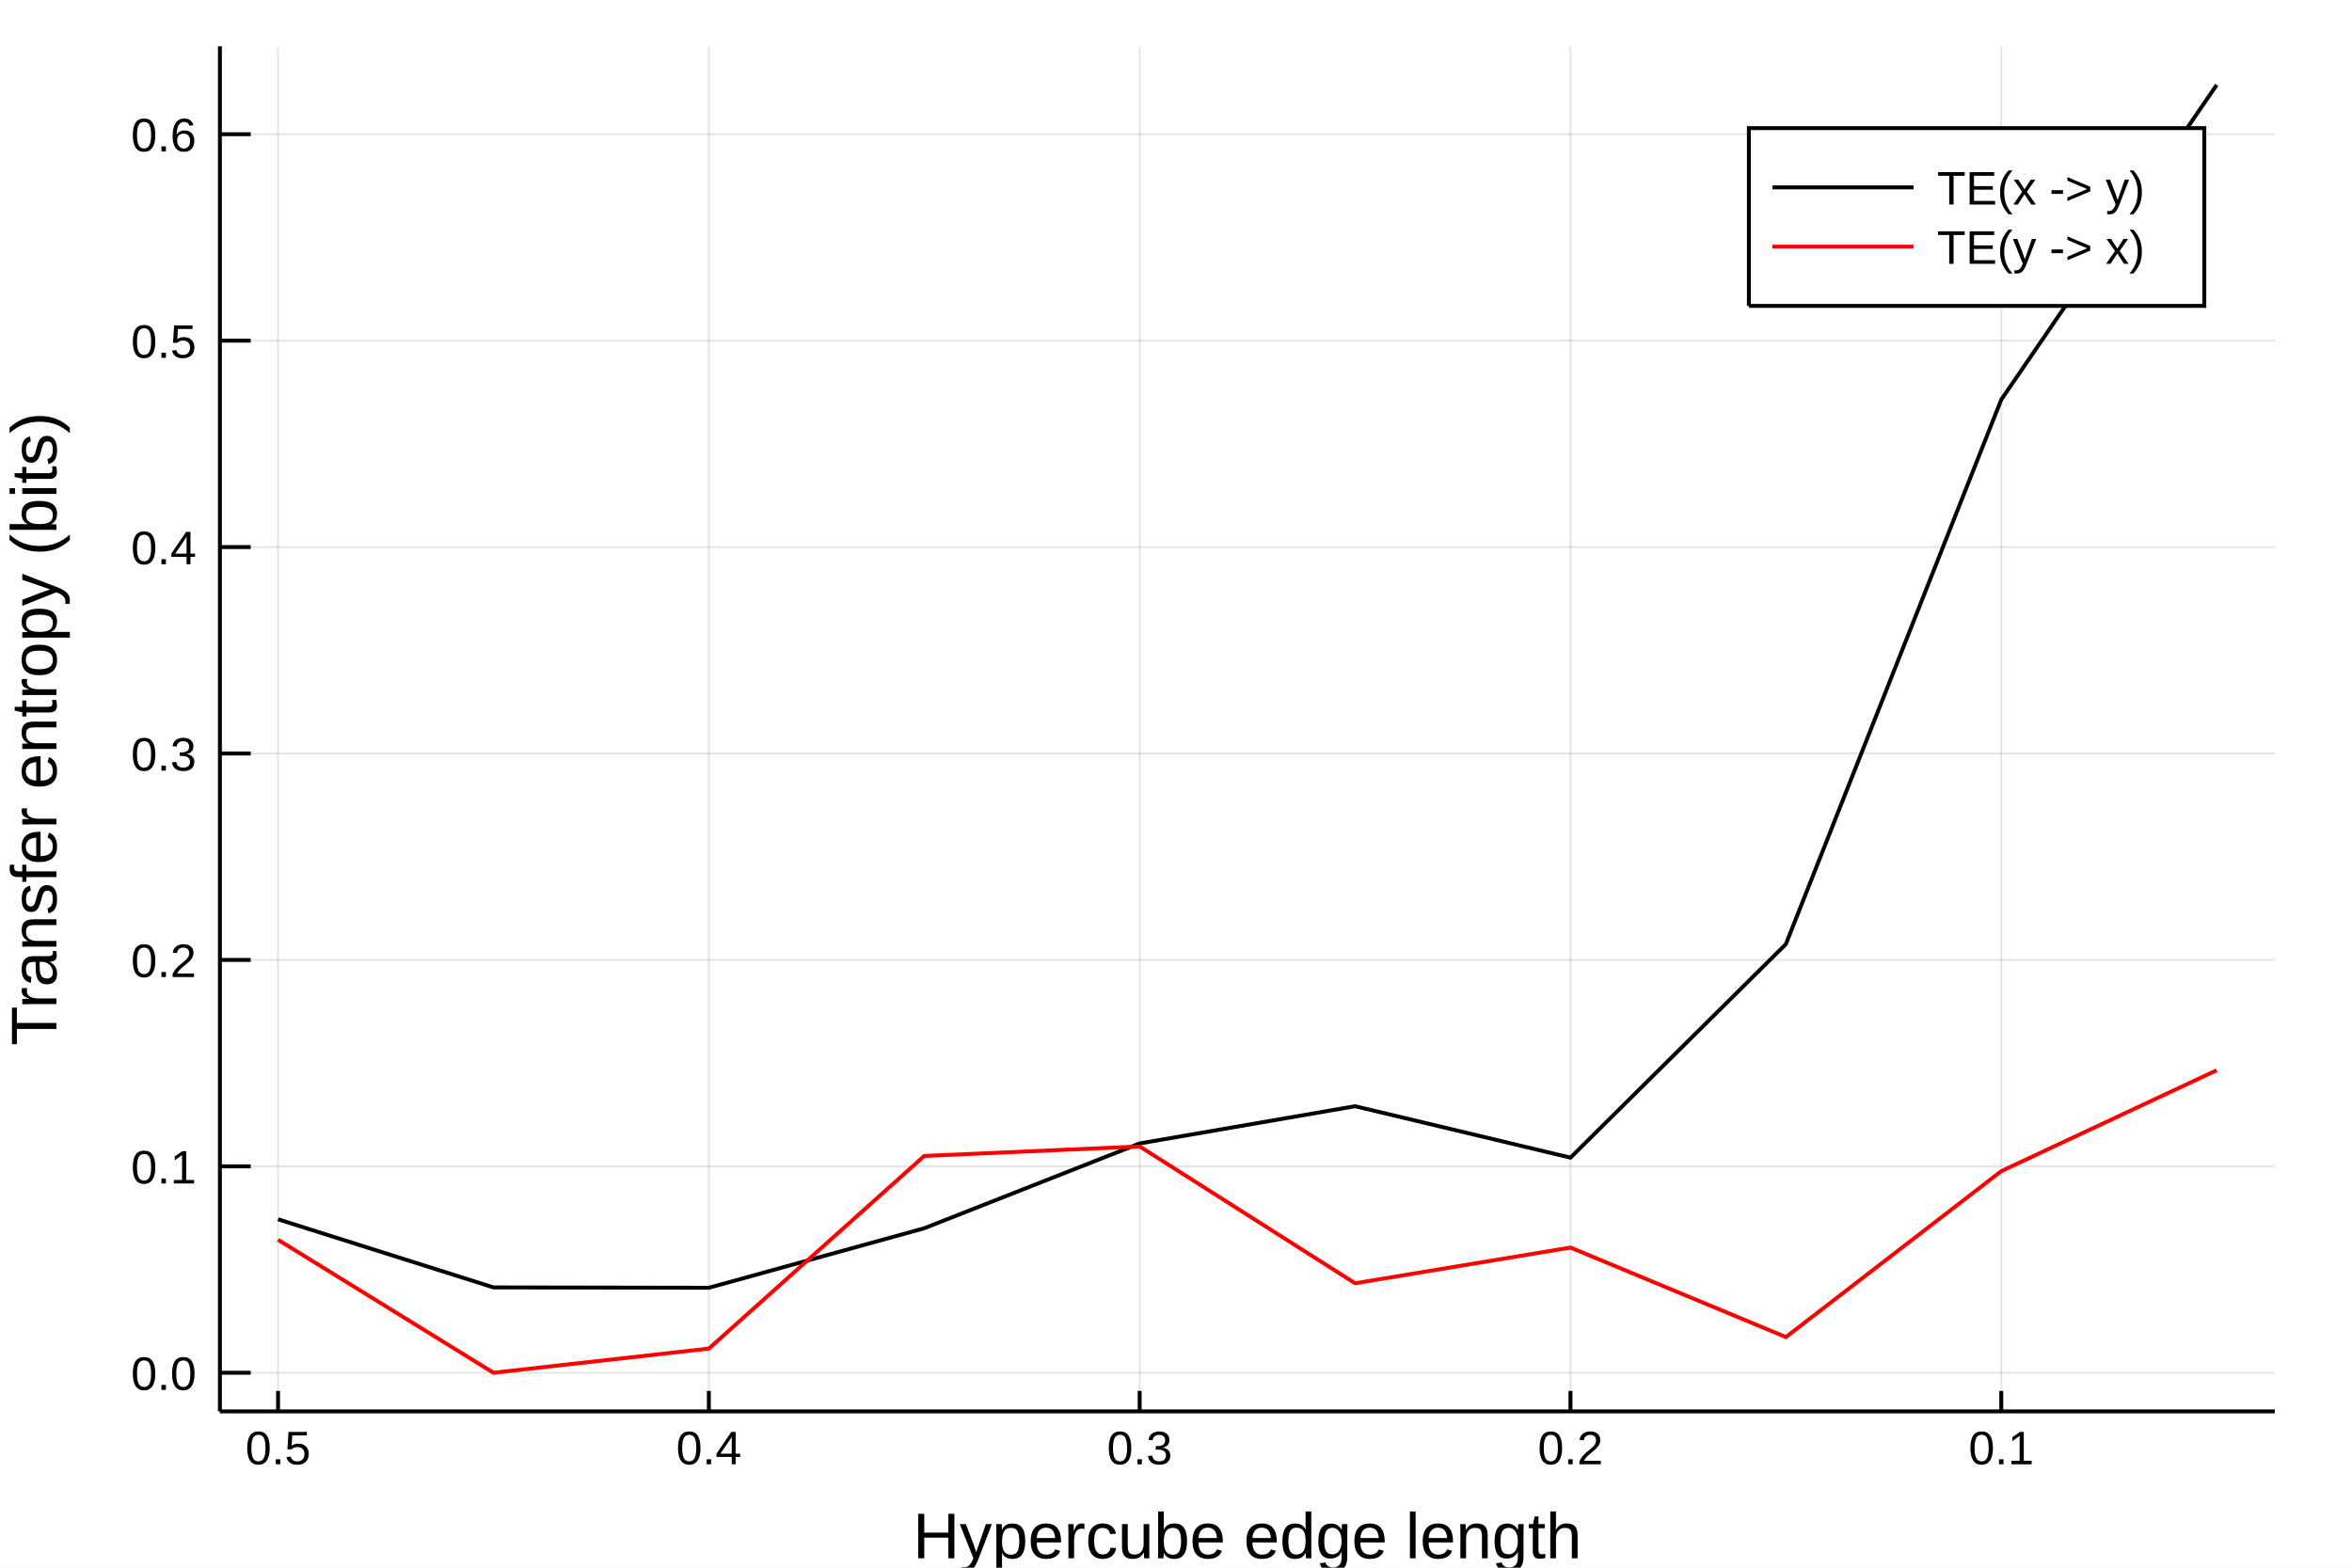
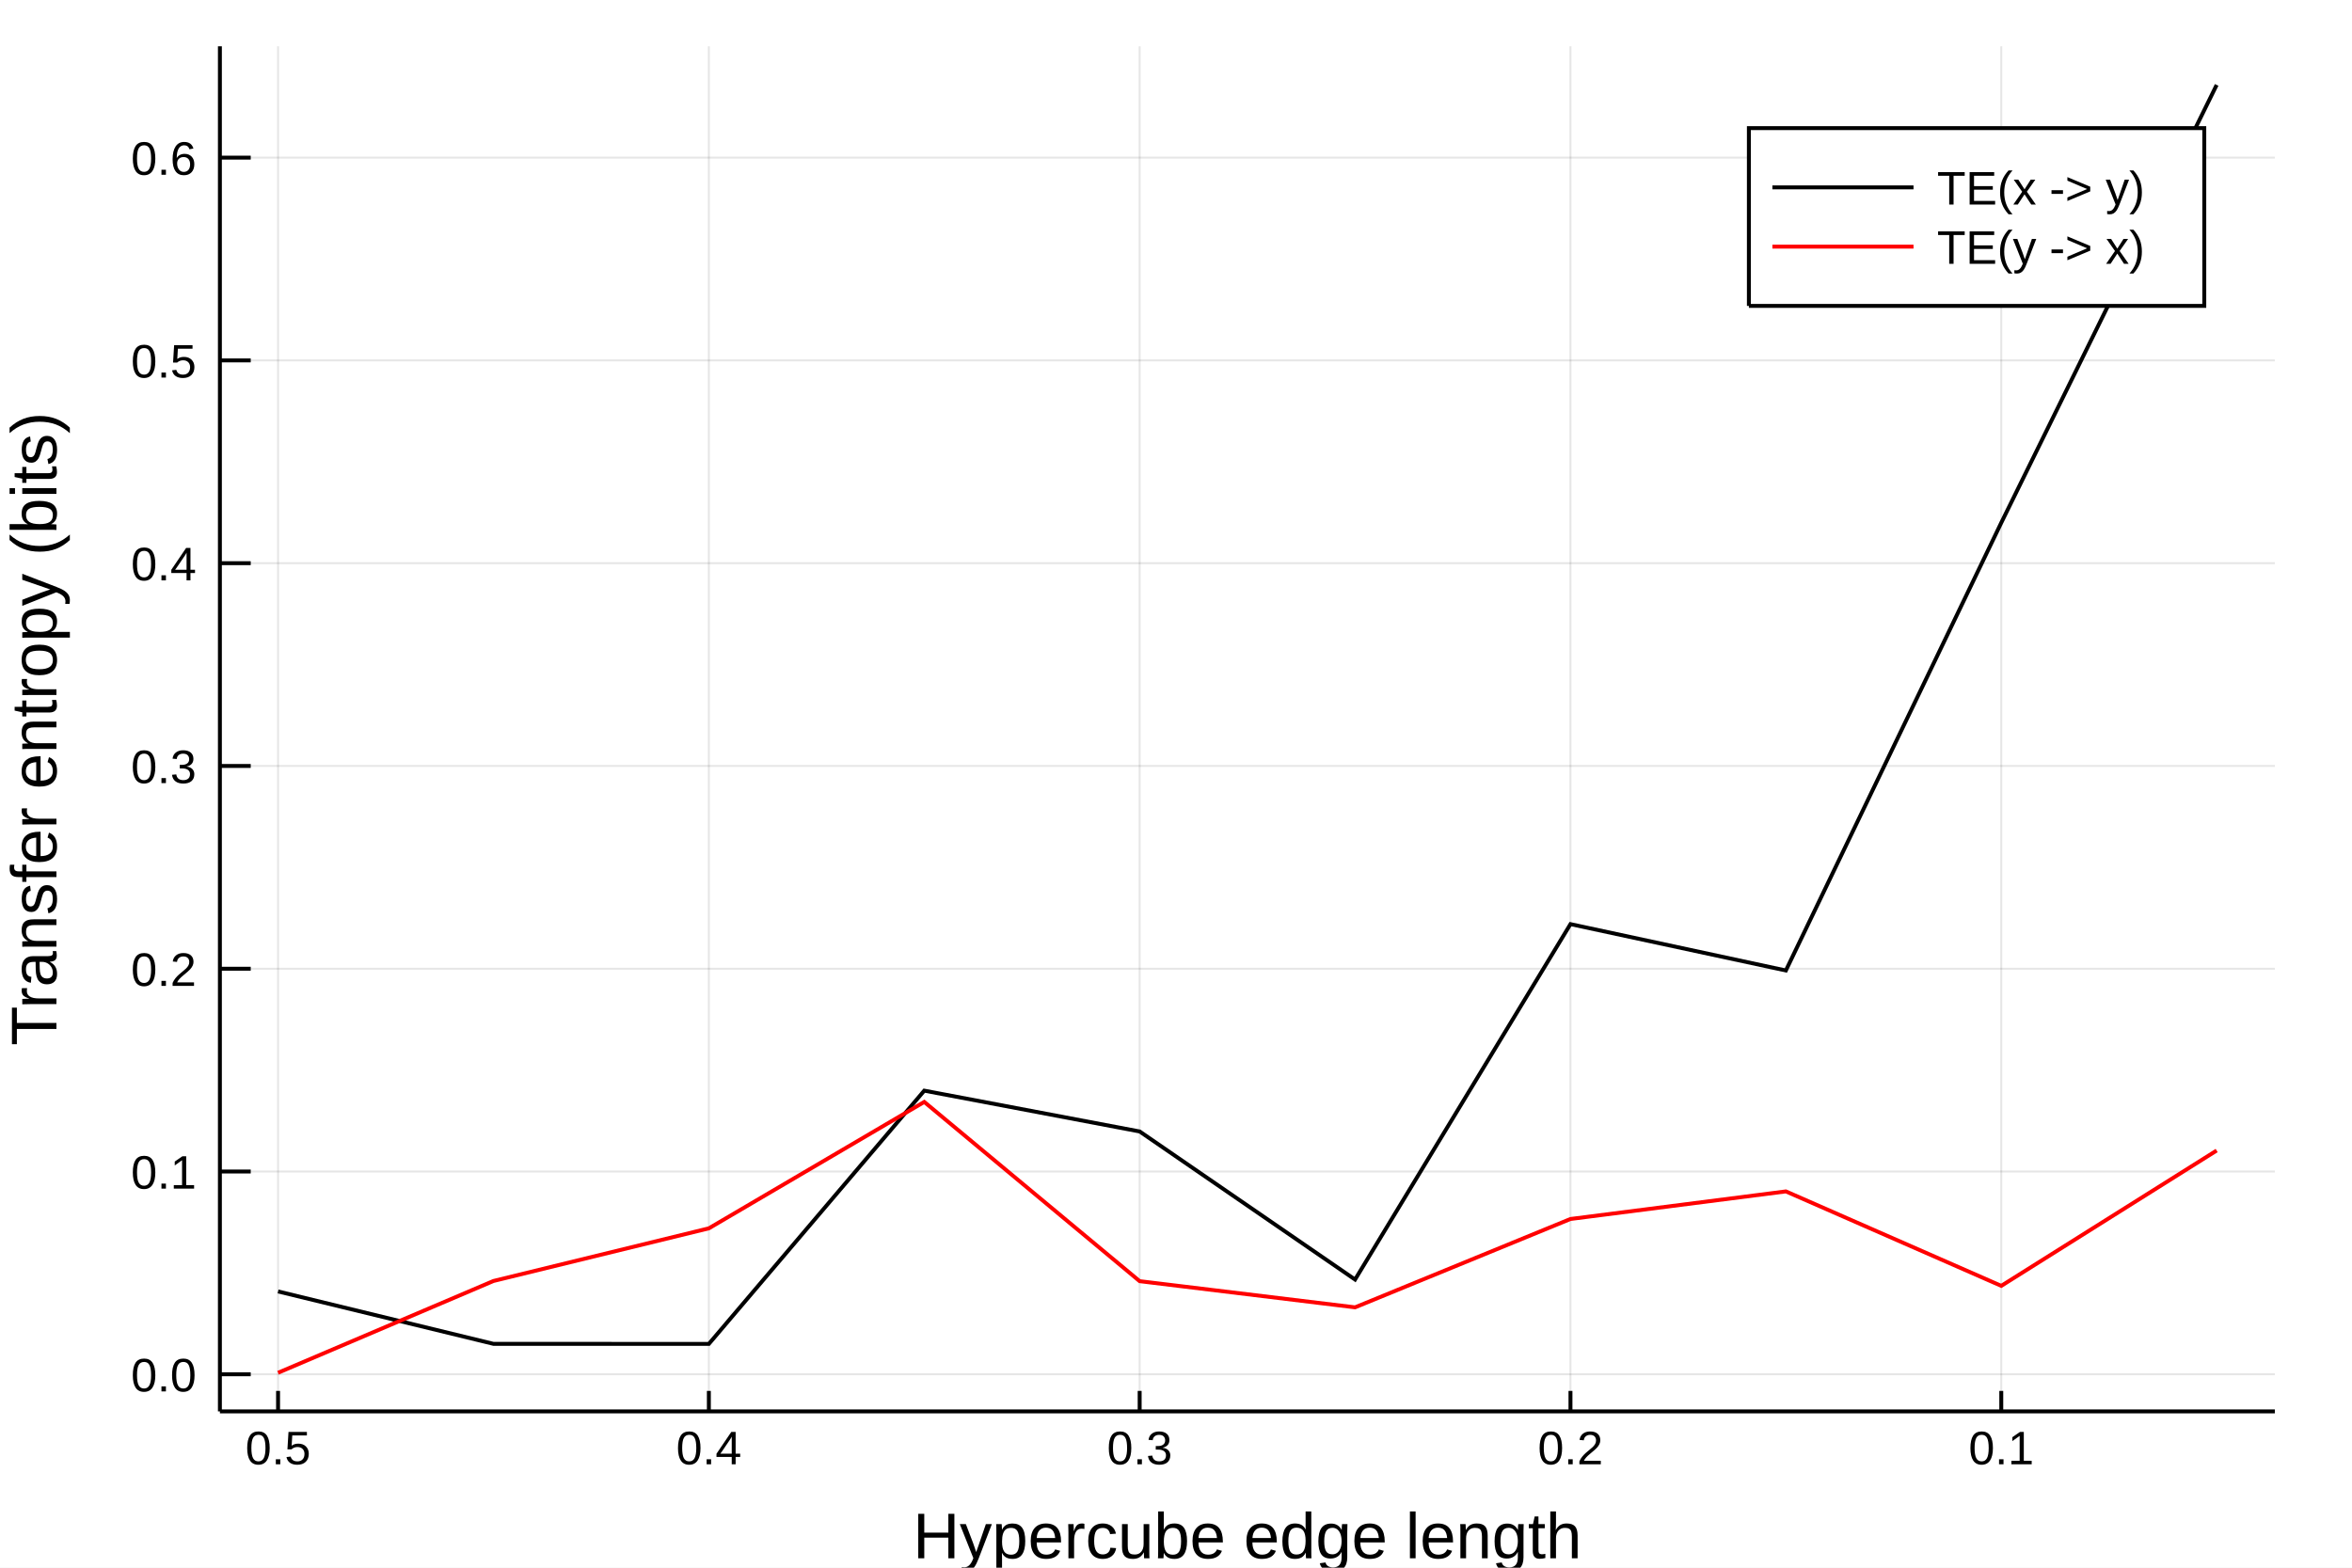
<svg xmlns="http://www.w3.org/2000/svg" width="600" height="400" viewBox="0 0 2400 1600">
  <defs>
-     <clipPath id="clip4500">
+     <clipPath id="clip7700">
      <rect x="0" y="0" width="2000" height="2000" />
    </clipPath>
  </defs>
  <defs>
-     <clipPath id="clip4501">
+     <clipPath id="clip7701">
      <rect x="0" y="0" width="2400" height="1600" />
    </clipPath>
  </defs>
-   <polygon clip-path="url(#clip4501)" points=" 0,1600 2400,1600 2400,0 0,0    " fill="#ffffff" fill-rule="evenodd" fill-opacity="1" />
+   <polygon clip-path="url(#clip7701)" points=" 0,1600 2400,1600 2400,0 0,0    " fill="#ffffff" fill-rule="evenodd" fill-opacity="1" />
  <defs>
-     <clipPath id="clip4502">
+     <clipPath id="clip7702">
      <rect x="480" y="0" width="1681" height="1600" />
    </clipPath>
  </defs>
-   <polygon clip-path="url(#clip4501)" points=" 224.386,1440.48 2321.26,1440.48 2321.26,47.244 224.386,47.244    " fill="#ffffff" fill-rule="evenodd" fill-opacity="1" />
+   <polygon clip-path="url(#clip7701)" points=" 224.386,1440.48 2321.26,1440.48 2321.26,47.244 224.386,47.244    " fill="#ffffff" fill-rule="evenodd" fill-opacity="1" />
  <defs>
-     <clipPath id="clip4503">
+     <clipPath id="clip7703">
      <rect x="224" y="47" width="2098" height="1394" />
    </clipPath>
  </defs>
-   <polyline clip-path="url(#clip4503)" style="stroke:#000000; stroke-width:2; stroke-opacity:0.1; fill:none" points="   2042.12,1440.48 2042.12,47.244    " />
-   <polyline clip-path="url(#clip4503)" style="stroke:#000000; stroke-width:2; stroke-opacity:0.1; fill:none" points="   1602.52,1440.48 1602.52,47.244    " />
-   <polyline clip-path="url(#clip4503)" style="stroke:#000000; stroke-width:2; stroke-opacity:0.1; fill:none" points="   1162.92,1440.48 1162.92,47.244    " />
-   <polyline clip-path="url(#clip4503)" style="stroke:#000000; stroke-width:2; stroke-opacity:0.1; fill:none" points="   723.328,1440.48 723.328,47.244    " />
-   <polyline clip-path="url(#clip4503)" style="stroke:#000000; stroke-width:2; stroke-opacity:0.1; fill:none" points="   283.732,1440.48 283.732,47.244    " />
-   <polyline clip-path="url(#clip4503)" style="stroke:#000000; stroke-width:2; stroke-opacity:0.1; fill:none" points="   2321.26,1401.05 224.386,1401.05    " />
-   <polyline clip-path="url(#clip4503)" style="stroke:#000000; stroke-width:2; stroke-opacity:0.1; fill:none" points="   2321.26,1190.38 224.386,1190.38    " />
-   <polyline clip-path="url(#clip4503)" style="stroke:#000000; stroke-width:2; stroke-opacity:0.1; fill:none" points="   2321.26,979.699 224.386,979.699    " />
-   <polyline clip-path="url(#clip4503)" style="stroke:#000000; stroke-width:2; stroke-opacity:0.1; fill:none" points="   2321.26,769.023 224.386,769.023    " />
-   <polyline clip-path="url(#clip4503)" style="stroke:#000000; stroke-width:2; stroke-opacity:0.1; fill:none" points="   2321.26,558.347 224.386,558.347    " />
-   <polyline clip-path="url(#clip4503)" style="stroke:#000000; stroke-width:2; stroke-opacity:0.1; fill:none" points="   2321.26,347.671 224.386,347.671    " />
-   <polyline clip-path="url(#clip4503)" style="stroke:#000000; stroke-width:2; stroke-opacity:0.1; fill:none" points="   2321.26,136.995 224.386,136.995    " />
-   <polyline clip-path="url(#clip4501)" style="stroke:#000000; stroke-width:4; stroke-opacity:1; fill:none" points="   2321.26,1440.48 224.386,1440.48    " />
-   <polyline clip-path="url(#clip4501)" style="stroke:#000000; stroke-width:4; stroke-opacity:1; fill:none" points="   224.386,1440.48 224.386,47.244    " />
-   <polyline clip-path="url(#clip4501)" style="stroke:#000000; stroke-width:4; stroke-opacity:1; fill:none" points="   2042.12,1440.48 2042.12,1419.58    " />
-   <polyline clip-path="url(#clip4501)" style="stroke:#000000; stroke-width:4; stroke-opacity:1; fill:none" points="   1602.52,1440.48 1602.52,1419.58    " />
-   <polyline clip-path="url(#clip4501)" style="stroke:#000000; stroke-width:4; stroke-opacity:1; fill:none" points="   1162.92,1440.48 1162.92,1419.58    " />
-   <polyline clip-path="url(#clip4501)" style="stroke:#000000; stroke-width:4; stroke-opacity:1; fill:none" points="   723.328,1440.48 723.328,1419.58    " />
-   <polyline clip-path="url(#clip4501)" style="stroke:#000000; stroke-width:4; stroke-opacity:1; fill:none" points="   283.732,1440.48 283.732,1419.58    " />
-   <polyline clip-path="url(#clip4501)" style="stroke:#000000; stroke-width:4; stroke-opacity:1; fill:none" points="   224.386,1401.05 255.839,1401.05    " />
-   <polyline clip-path="url(#clip4501)" style="stroke:#000000; stroke-width:4; stroke-opacity:1; fill:none" points="   224.386,1190.38 255.839,1190.38    " />
-   <polyline clip-path="url(#clip4501)" style="stroke:#000000; stroke-width:4; stroke-opacity:1; fill:none" points="   224.386,979.699 255.839,979.699    " />
-   <polyline clip-path="url(#clip4501)" style="stroke:#000000; stroke-width:4; stroke-opacity:1; fill:none" points="   224.386,769.023 255.839,769.023    " />
-   <polyline clip-path="url(#clip4501)" style="stroke:#000000; stroke-width:4; stroke-opacity:1; fill:none" points="   224.386,558.347 255.839,558.347    " />
-   <polyline clip-path="url(#clip4501)" style="stroke:#000000; stroke-width:4; stroke-opacity:1; fill:none" points="   224.386,347.671 255.839,347.671    " />
-   <polyline clip-path="url(#clip4501)" style="stroke:#000000; stroke-width:4; stroke-opacity:1; fill:none" points="   224.386,136.995 255.839,136.995    " />
-   <g clip-path="url(#clip4501)">
+   <polyline clip-path="url(#clip7703)" style="stroke:#000000; stroke-width:2; stroke-opacity:0.1; fill:none" points="   2042.12,1440.48 2042.12,47.244    " />
+   <polyline clip-path="url(#clip7703)" style="stroke:#000000; stroke-width:2; stroke-opacity:0.1; fill:none" points="   1602.52,1440.48 1602.52,47.244    " />
+   <polyline clip-path="url(#clip7703)" style="stroke:#000000; stroke-width:2; stroke-opacity:0.1; fill:none" points="   1162.92,1440.48 1162.92,47.244    " />
+   <polyline clip-path="url(#clip7703)" style="stroke:#000000; stroke-width:2; stroke-opacity:0.1; fill:none" points="   723.328,1440.48 723.328,47.244    " />
+   <polyline clip-path="url(#clip7703)" style="stroke:#000000; stroke-width:2; stroke-opacity:0.1; fill:none" points="   283.732,1440.48 283.732,47.244    " />
+   <polyline clip-path="url(#clip7703)" style="stroke:#000000; stroke-width:2; stroke-opacity:0.1; fill:none" points="   2321.26,1402.61 224.386,1402.61    " />
+   <polyline clip-path="url(#clip7703)" style="stroke:#000000; stroke-width:2; stroke-opacity:0.1; fill:none" points="   2321.26,1195.65 224.386,1195.65    " />
+   <polyline clip-path="url(#clip7703)" style="stroke:#000000; stroke-width:2; stroke-opacity:0.1; fill:none" points="   2321.26,988.7 224.386,988.7    " />
+   <polyline clip-path="url(#clip7703)" style="stroke:#000000; stroke-width:2; stroke-opacity:0.1; fill:none" points="   2321.26,781.747 224.386,781.747    " />
+   <polyline clip-path="url(#clip7703)" style="stroke:#000000; stroke-width:2; stroke-opacity:0.1; fill:none" points="   2321.26,574.793 224.386,574.793    " />
+   <polyline clip-path="url(#clip7703)" style="stroke:#000000; stroke-width:2; stroke-opacity:0.1; fill:none" points="   2321.26,367.839 224.386,367.839    " />
+   <polyline clip-path="url(#clip7703)" style="stroke:#000000; stroke-width:2; stroke-opacity:0.1; fill:none" points="   2321.26,160.885 224.386,160.885    " />
+   <polyline clip-path="url(#clip7701)" style="stroke:#000000; stroke-width:4; stroke-opacity:1; fill:none" points="   2321.26,1440.48 224.386,1440.48    " />
+   <polyline clip-path="url(#clip7701)" style="stroke:#000000; stroke-width:4; stroke-opacity:1; fill:none" points="   224.386,1440.48 224.386,47.244    " />
+   <polyline clip-path="url(#clip7701)" style="stroke:#000000; stroke-width:4; stroke-opacity:1; fill:none" points="   2042.12,1440.48 2042.12,1419.58    " />
+   <polyline clip-path="url(#clip7701)" style="stroke:#000000; stroke-width:4; stroke-opacity:1; fill:none" points="   1602.52,1440.48 1602.52,1419.58    " />
+   <polyline clip-path="url(#clip7701)" style="stroke:#000000; stroke-width:4; stroke-opacity:1; fill:none" points="   1162.92,1440.48 1162.92,1419.58    " />
+   <polyline clip-path="url(#clip7701)" style="stroke:#000000; stroke-width:4; stroke-opacity:1; fill:none" points="   723.328,1440.48 723.328,1419.58    " />
+   <polyline clip-path="url(#clip7701)" style="stroke:#000000; stroke-width:4; stroke-opacity:1; fill:none" points="   283.732,1440.48 283.732,1419.58    " />
+   <polyline clip-path="url(#clip7701)" style="stroke:#000000; stroke-width:4; stroke-opacity:1; fill:none" points="   224.386,1402.61 255.839,1402.61    " />
+   <polyline clip-path="url(#clip7701)" style="stroke:#000000; stroke-width:4; stroke-opacity:1; fill:none" points="   224.386,1195.65 255.839,1195.65    " />
+   <polyline clip-path="url(#clip7701)" style="stroke:#000000; stroke-width:4; stroke-opacity:1; fill:none" points="   224.386,988.7 255.839,988.7    " />
+   <polyline clip-path="url(#clip7701)" style="stroke:#000000; stroke-width:4; stroke-opacity:1; fill:none" points="   224.386,781.747 255.839,781.747    " />
+   <polyline clip-path="url(#clip7701)" style="stroke:#000000; stroke-width:4; stroke-opacity:1; fill:none" points="   224.386,574.793 255.839,574.793    " />
+   <polyline clip-path="url(#clip7701)" style="stroke:#000000; stroke-width:4; stroke-opacity:1; fill:none" points="   224.386,367.839 255.839,367.839    " />
+   <polyline clip-path="url(#clip7701)" style="stroke:#000000; stroke-width:4; stroke-opacity:1; fill:none" points="   224.386,160.885 255.839,160.885    " />
+   <g clip-path="url(#clip7701)">
    <text style="fill:#000000; fill-opacity:1; font-family:Arial,Helvetica Neue,Helvetica,sans-serif; font-size:48px; text-anchor:middle;" transform="rotate(0, 2042.12, 1494.48)" x="2042.12" y="1494.48">0.1</text>
  </g>
-   <g clip-path="url(#clip4501)">
+   <g clip-path="url(#clip7701)">
    <text style="fill:#000000; fill-opacity:1; font-family:Arial,Helvetica Neue,Helvetica,sans-serif; font-size:48px; text-anchor:middle;" transform="rotate(0, 1602.52, 1494.48)" x="1602.52" y="1494.48">0.2</text>
  </g>
-   <g clip-path="url(#clip4501)">
+   <g clip-path="url(#clip7701)">
    <text style="fill:#000000; fill-opacity:1; font-family:Arial,Helvetica Neue,Helvetica,sans-serif; font-size:48px; text-anchor:middle;" transform="rotate(0, 1162.92, 1494.48)" x="1162.92" y="1494.48">0.3</text>
  </g>
-   <g clip-path="url(#clip4501)">
+   <g clip-path="url(#clip7701)">
    <text style="fill:#000000; fill-opacity:1; font-family:Arial,Helvetica Neue,Helvetica,sans-serif; font-size:48px; text-anchor:middle;" transform="rotate(0, 723.328, 1494.48)" x="723.328" y="1494.48">0.4</text>
  </g>
-   <g clip-path="url(#clip4501)">
+   <g clip-path="url(#clip7701)">
    <text style="fill:#000000; fill-opacity:1; font-family:Arial,Helvetica Neue,Helvetica,sans-serif; font-size:48px; text-anchor:middle;" transform="rotate(0, 283.732, 1494.48)" x="283.732" y="1494.48">0.5</text>
  </g>
-   <g clip-path="url(#clip4501)">
-     <text style="fill:#000000; fill-opacity:1; font-family:Arial,Helvetica Neue,Helvetica,sans-serif; font-size:48px; text-anchor:end;" transform="rotate(0, 200.386, 1418.55)" x="200.386" y="1418.55">0.0</text>
+   <g clip-path="url(#clip7701)">
+     <text style="fill:#000000; fill-opacity:1; font-family:Arial,Helvetica Neue,Helvetica,sans-serif; font-size:48px; text-anchor:end;" transform="rotate(0, 200.386, 1420.11)" x="200.386" y="1420.11">0.0</text>
  </g>
-   <g clip-path="url(#clip4501)">
-     <text style="fill:#000000; fill-opacity:1; font-family:Arial,Helvetica Neue,Helvetica,sans-serif; font-size:48px; text-anchor:end;" transform="rotate(0, 200.386, 1207.88)" x="200.386" y="1207.88">0.1</text>
+   <g clip-path="url(#clip7701)">
+     <text style="fill:#000000; fill-opacity:1; font-family:Arial,Helvetica Neue,Helvetica,sans-serif; font-size:48px; text-anchor:end;" transform="rotate(0, 200.386, 1213.15)" x="200.386" y="1213.15">0.1</text>
  </g>
-   <g clip-path="url(#clip4501)">
-     <text style="fill:#000000; fill-opacity:1; font-family:Arial,Helvetica Neue,Helvetica,sans-serif; font-size:48px; text-anchor:end;" transform="rotate(0, 200.386, 997.199)" x="200.386" y="997.199">0.2</text>
+   <g clip-path="url(#clip7701)">
+     <text style="fill:#000000; fill-opacity:1; font-family:Arial,Helvetica Neue,Helvetica,sans-serif; font-size:48px; text-anchor:end;" transform="rotate(0, 200.386, 1006.2)" x="200.386" y="1006.2">0.2</text>
  </g>
-   <g clip-path="url(#clip4501)">
-     <text style="fill:#000000; fill-opacity:1; font-family:Arial,Helvetica Neue,Helvetica,sans-serif; font-size:48px; text-anchor:end;" transform="rotate(0, 200.386, 786.523)" x="200.386" y="786.523">0.3</text>
+   <g clip-path="url(#clip7701)">
+     <text style="fill:#000000; fill-opacity:1; font-family:Arial,Helvetica Neue,Helvetica,sans-serif; font-size:48px; text-anchor:end;" transform="rotate(0, 200.386, 799.247)" x="200.386" y="799.247">0.3</text>
  </g>
-   <g clip-path="url(#clip4501)">
-     <text style="fill:#000000; fill-opacity:1; font-family:Arial,Helvetica Neue,Helvetica,sans-serif; font-size:48px; text-anchor:end;" transform="rotate(0, 200.386, 575.847)" x="200.386" y="575.847">0.4</text>
+   <g clip-path="url(#clip7701)">
+     <text style="fill:#000000; fill-opacity:1; font-family:Arial,Helvetica Neue,Helvetica,sans-serif; font-size:48px; text-anchor:end;" transform="rotate(0, 200.386, 592.293)" x="200.386" y="592.293">0.4</text>
  </g>
-   <g clip-path="url(#clip4501)">
-     <text style="fill:#000000; fill-opacity:1; font-family:Arial,Helvetica Neue,Helvetica,sans-serif; font-size:48px; text-anchor:end;" transform="rotate(0, 200.386, 365.171)" x="200.386" y="365.171">0.5</text>
+   <g clip-path="url(#clip7701)">
+     <text style="fill:#000000; fill-opacity:1; font-family:Arial,Helvetica Neue,Helvetica,sans-serif; font-size:48px; text-anchor:end;" transform="rotate(0, 200.386, 385.339)" x="200.386" y="385.339">0.5</text>
  </g>
-   <g clip-path="url(#clip4501)">
-     <text style="fill:#000000; fill-opacity:1; font-family:Arial,Helvetica Neue,Helvetica,sans-serif; font-size:48px; text-anchor:end;" transform="rotate(0, 200.386, 154.495)" x="200.386" y="154.495">0.6</text>
+   <g clip-path="url(#clip7701)">
+     <text style="fill:#000000; fill-opacity:1; font-family:Arial,Helvetica Neue,Helvetica,sans-serif; font-size:48px; text-anchor:end;" transform="rotate(0, 200.386, 178.385)" x="200.386" y="178.385">0.6</text>
  </g>
-   <g clip-path="url(#clip4501)">
+   <g clip-path="url(#clip7701)">
    <text style="fill:#000000; fill-opacity:1; font-family:Arial,Helvetica Neue,Helvetica,sans-serif; font-size:66px; text-anchor:middle;" transform="rotate(0, 1272.82, 1590.4)" x="1272.82" y="1590.4">Hypercube edge length</text>
  </g>
-   <g clip-path="url(#clip4501)">
+   <g clip-path="url(#clip7701)">
    <text style="fill:#000000; fill-opacity:1; font-family:Arial,Helvetica Neue,Helvetica,sans-serif; font-size:66px; text-anchor:middle;" transform="rotate(-90, 57.6, 743.863)" x="57.6" y="743.863">Transfer entropy (bits)</text>
  </g>
-   <polyline clip-path="url(#clip4503)" style="stroke:#000000; stroke-width:4; stroke-opacity:1; fill:none" points="   2261.91,86.675 2042.12,407.85 1822.32,963.6 1602.52,1181.5 1382.72,1129.02 1162.92,1167.01 943.126,1253.57 723.328,1314.31 503.53,1313.94 283.732,1244.43       " />
-   <polyline clip-path="url(#clip4503)" style="stroke:#ff0000; stroke-width:4; stroke-opacity:1; fill:none" points="   2261.91,1092.32 2042.12,1195.28 1822.32,1364.64 1602.52,1273.27 1382.72,1309.72 1162.92,1170.08 943.126,1179.78 723.328,1376.38 503.53,1401.05 283.732,1265.36       " />
-   <polygon clip-path="url(#clip4501)" points=" 1784.57,312.204 2249.26,312.204 2249.26,130.764 1784.57,130.764    " fill="#ffffff" fill-rule="evenodd" fill-opacity="1" />
-   <polyline clip-path="url(#clip4501)" style="stroke:#000000; stroke-width:4; stroke-opacity:1; fill:none" points="   1784.57,312.204 2249.26,312.204 2249.26,130.764 1784.57,130.764 1784.57,312.204    " />
-   <polyline clip-path="url(#clip4501)" style="stroke:#000000; stroke-width:4; stroke-opacity:1; fill:none" points="   1808.57,191.244 1952.57,191.244    " />
-   <g clip-path="url(#clip4501)">
+   <polyline clip-path="url(#clip7703)" style="stroke:#000000; stroke-width:4; stroke-opacity:1; fill:none" points="   2261.91,86.675 2042.12,533.494 1822.32,990.484 1602.52,943.174 1382.72,1305.92 1162.92,1154.79 943.126,1113.14 723.328,1371.59 503.53,1371.54 283.732,1318.06       " />
+   <polyline clip-path="url(#clip7703)" style="stroke:#ff0000; stroke-width:4; stroke-opacity:1; fill:none" points="   2261.91,1174.24 2042.12,1312.35 1822.32,1215.96 1602.52,1244.11 1382.72,1334.28 1162.92,1307.58 943.126,1124.64 723.328,1253.65 503.53,1307.39 283.732,1401.05       " />
+   <polygon clip-path="url(#clip7701)" points=" 1784.57,312.204 2249.26,312.204 2249.26,130.764 1784.57,130.764    " fill="#ffffff" fill-rule="evenodd" fill-opacity="1" />
+   <polyline clip-path="url(#clip7701)" style="stroke:#000000; stroke-width:4; stroke-opacity:1; fill:none" points="   1784.57,312.204 2249.26,312.204 2249.26,130.764 1784.57,130.764 1784.57,312.204    " />
+   <polyline clip-path="url(#clip7701)" style="stroke:#000000; stroke-width:4; stroke-opacity:1; fill:none" points="   1808.57,191.244 1952.57,191.244    " />
+   <g clip-path="url(#clip7701)">
    <text style="fill:#000000; fill-opacity:1; font-family:Arial,Helvetica Neue,Helvetica,sans-serif; font-size:48px; text-anchor:start;" transform="rotate(0, 1976.57, 208.744)" x="1976.57" y="208.744">TE(x -&gt; y)</text>
  </g>
-   <polyline clip-path="url(#clip4501)" style="stroke:#ff0000; stroke-width:4; stroke-opacity:1; fill:none" points="   1808.57,251.724 1952.57,251.724    " />
-   <g clip-path="url(#clip4501)">
+   <polyline clip-path="url(#clip7701)" style="stroke:#ff0000; stroke-width:4; stroke-opacity:1; fill:none" points="   1808.57,251.724 1952.57,251.724    " />
+   <g clip-path="url(#clip7701)">
    <text style="fill:#000000; fill-opacity:1; font-family:Arial,Helvetica Neue,Helvetica,sans-serif; font-size:48px; text-anchor:start;" transform="rotate(0, 1976.57, 269.224)" x="1976.57" y="269.224">TE(y -&gt; x)</text>
  </g>
</svg>
